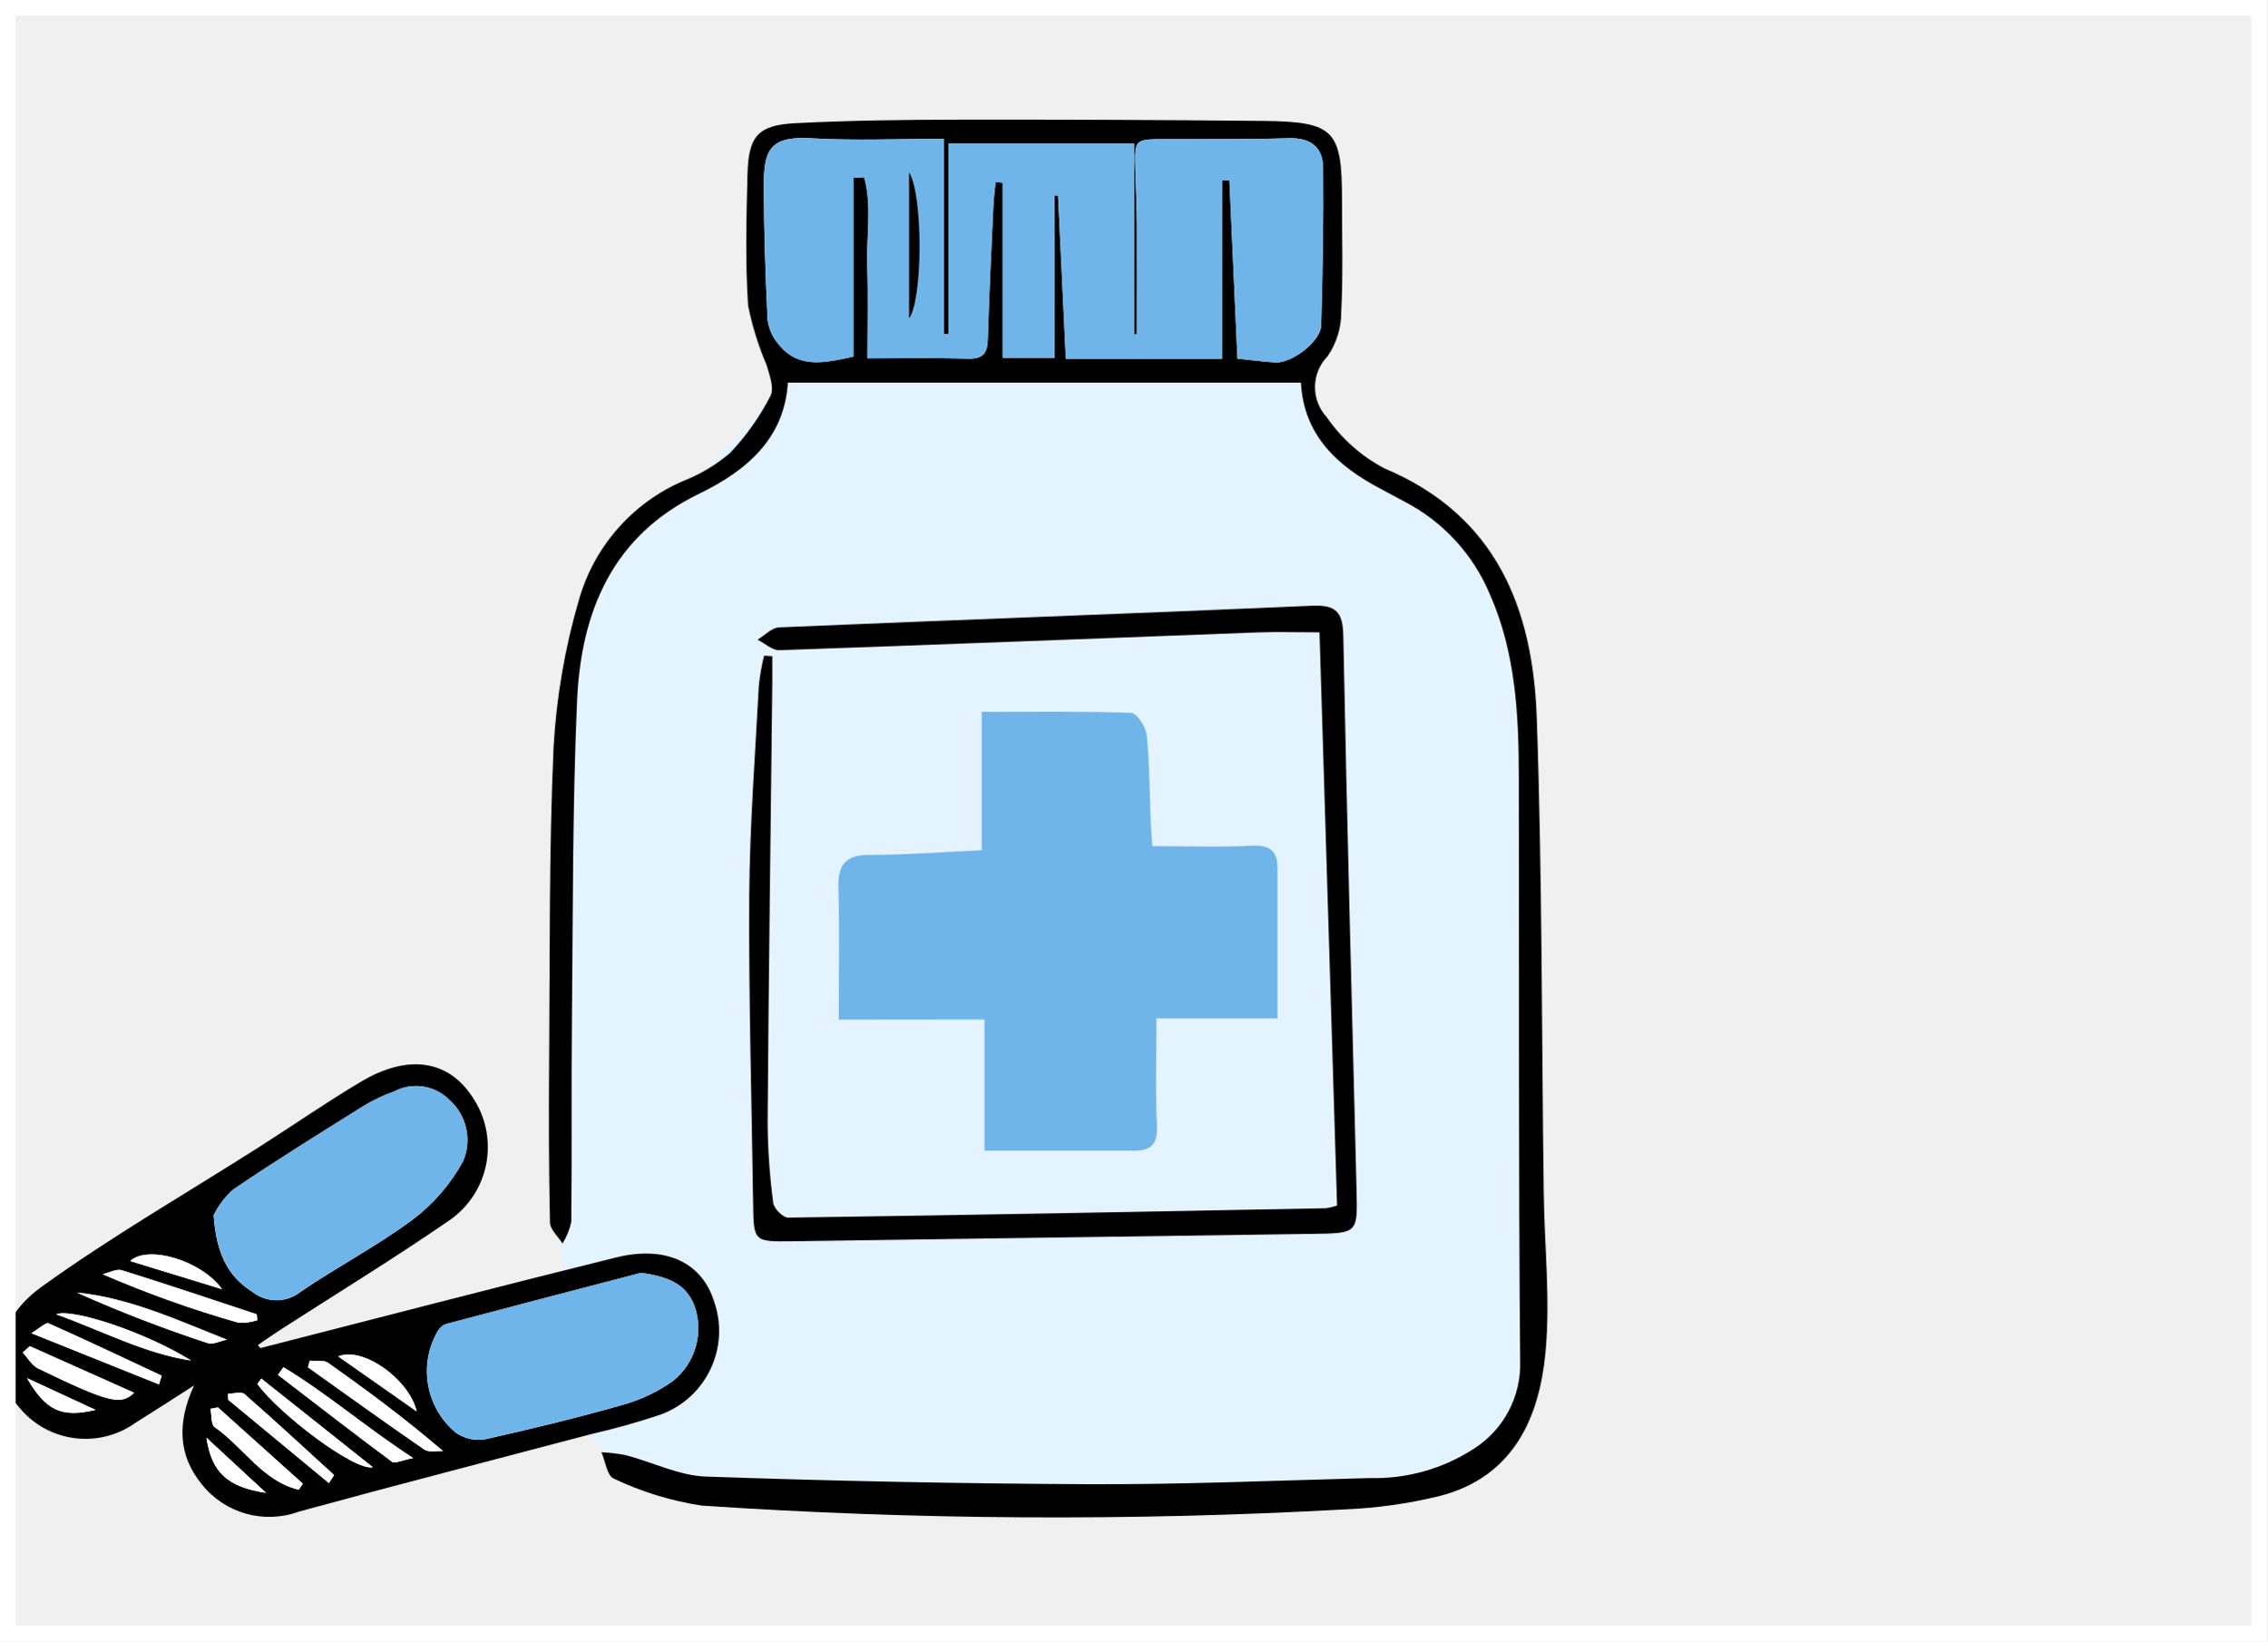
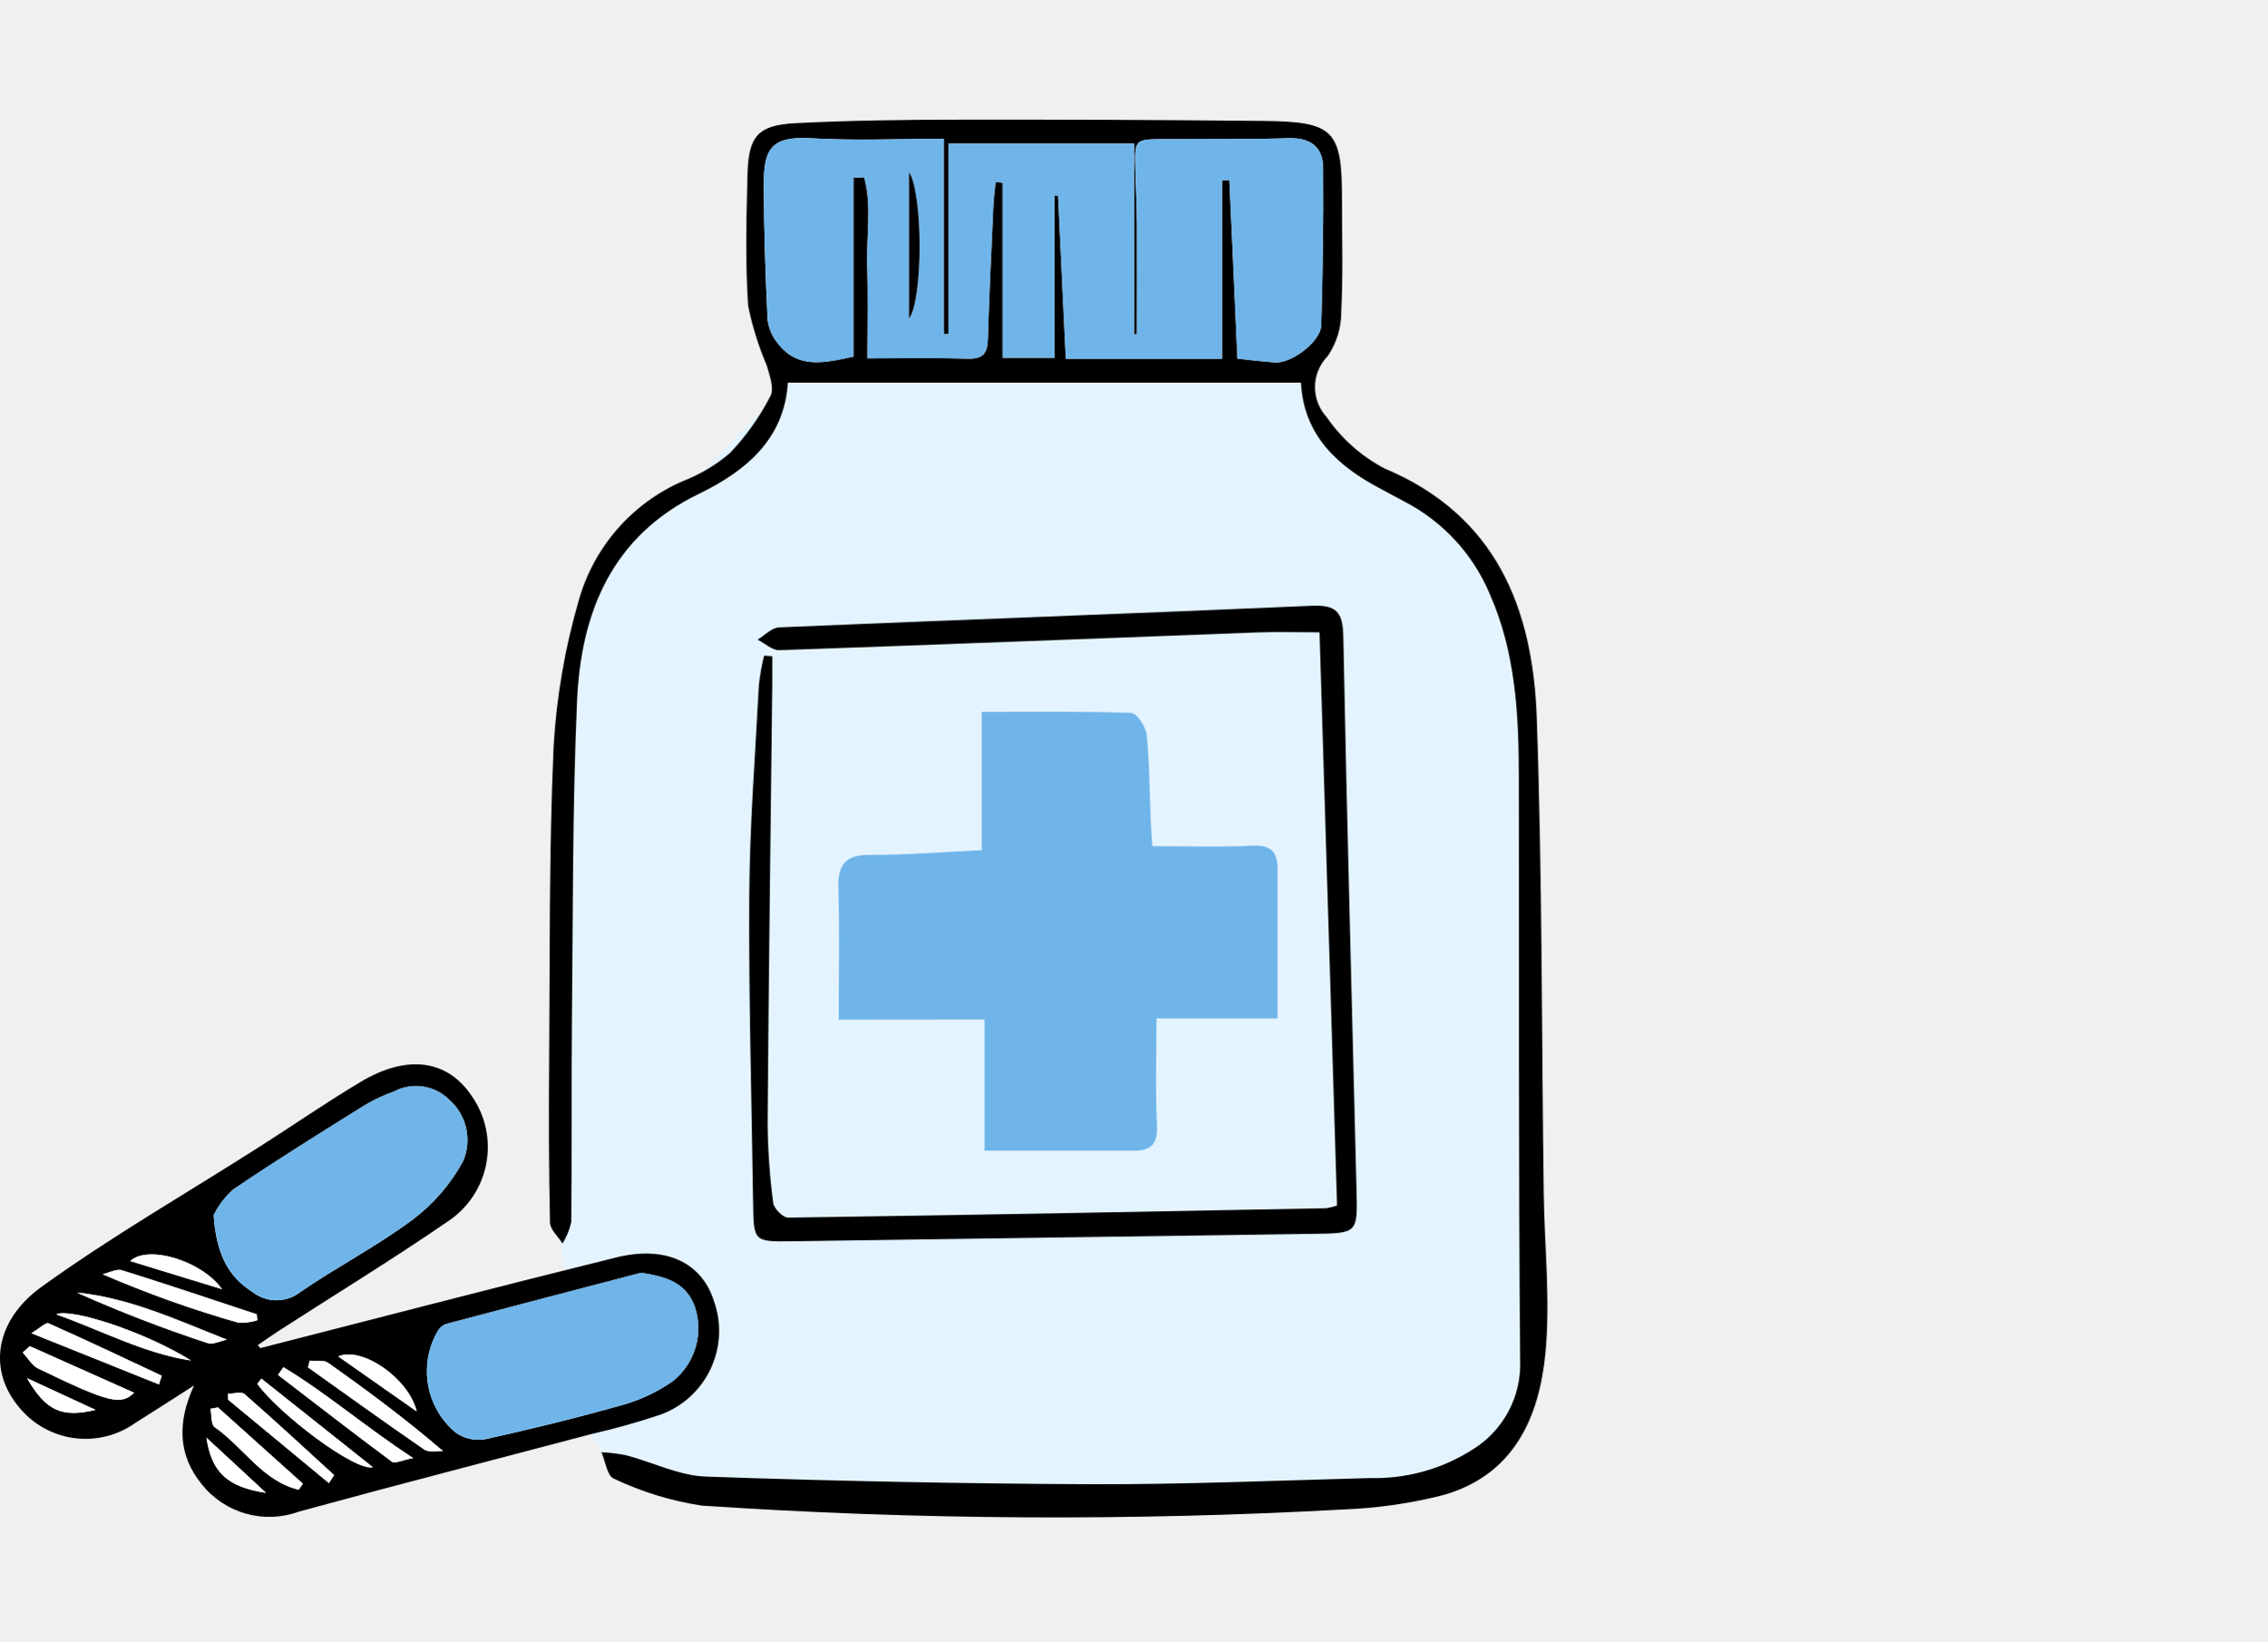
<svg xmlns="http://www.w3.org/2000/svg" width="145" height="105" viewBox="0 0 145 105">
  <g id="Group_250" data-name="Group 250" transform="translate(989.253 933.32)">
    <path id="Path_223" data-name="Path 223" d="M-858.062-870.665h32.815l3.574,5.887,1.926.7,3.228,1.744,1.562,1.588a13.294,13.294,0,0,1,1.484,1.484c.026.182.6,1.614.625,1.692s1.874,5.44,1.874,6.482a32.729,32.729,0,0,0,.182,3.566c.156,1.588.26,2.473.286,4.009s-.078,2.6-.026,3.176a24.106,24.106,0,0,1,.03,4.061,8.383,8.383,0,0,0-.187,3.124c.13,2.811.113,2.265.187,4.451a18.819,18.819,0,0,0,.126,3.7,38.572,38.572,0,0,1,.234,6.82,13.912,13.912,0,0,1-.234,3.124,33.433,33.433,0,0,0-.677,5.076c-.026,1.952.026,1.64-.026,2.6a18.288,18.288,0,0,1-1.327,4.347c-.286.443-1.38,2.369-2.265,2.5a19.6,19.6,0,0,1-4.061.859,33.886,33.886,0,0,1-4.686.234c-2.655-.1-3.254,0-5.571.052a30.646,30.646,0,0,1-5.571,0,32.2,32.2,0,0,0-4.867-.313c-1.8,0-17.233.722-18.873.452s-1.562.338-5.388-.591a31.171,31.171,0,0,1-5.883-1.943L-871-803.764l-1.848-13.718s.755-6.9.573-7.679a24.868,24.868,0,0,1-.416-3.514c.026-.443.312-15.567.312-15.567l1.015-12,4.243-6.065,2.812-1.848" transform="translate(-80.799 -38.18)" fill="#e3f3ff" />
    <path id="Path_224" data-name="Path 224" d="M-813.922-782.123c0-3.008.055-5.706-.022-8.4-.042-1.463.406-2.14,1.976-2.139,2.339,0,4.677-.183,7.189-.3v-8.849c3.3,0,6.438-.047,9.567.065.359.013.931.887.984,1.4.186,1.821.184,3.661.261,5.494.023.544.068,1.087.1,1.63,2.24,0,4.324.075,6.4-.029,1.149-.058,1.606.369,1.608,1.437,0,3.148,0,6.3,0,9.612H-793.6c0,2.392-.075,4.623.031,6.844.054,1.143-.334,1.617-1.419,1.618-3.141,0-6.283,0-9.611,0v-8.392Z" transform="translate(-121.686 -85.97)" fill="#70b5e9" />
    <path id="Path_225" data-name="Path 225" d="M-826.384-908.845H-859.2c-.225,3.576-2.621,5.629-5.7,7.121-5.536,2.683-7.536,7.554-7.783,13.238-.3,6.82-.261,13.654-.33,20.483-.043,4.282.005,8.565-.041,12.846a4.205,4.205,0,0,1-.562,1.382c-.281-.448-.794-.892-.8-1.346-.075-3.464-.081-6.929-.053-10.394.053-6.678-.015-13.362.285-20.029a42.139,42.139,0,0,1,1.627-9.427,11.8,11.8,0,0,1,6.656-7.579,10.432,10.432,0,0,0,3-1.792,15.7,15.7,0,0,0,2.59-3.655c.257-.479-.066-1.327-.25-1.97a19.534,19.534,0,0,1-1.183-3.806c-.184-2.792-.111-5.605-.038-8.407.064-2.44.674-3.139,3.077-3.262,3.457-.176,6.924-.218,10.387-.224q9.784-.017,19.568.081c4.5.049,4.993.6,4.992,5.044,0,2.4.074,4.8-.048,7.186a4.956,4.956,0,0,1-.87,2.822,2.827,2.827,0,0,0-.062,3.892,10.316,10.316,0,0,0,3.691,3.281c7.155,3,9.5,8.951,9.746,15.944.356,10.135.311,20.284.447,30.428.046,3.414.433,6.858.107,10.235-.382,3.956-1.937,7.925-6.834,9.151a31.02,31.02,0,0,1-6.033.841,336.267,336.267,0,0,1-41.1-.246,20.148,20.148,0,0,1-5.624-1.728c-.418-.165-.532-1.1-.786-1.685a11.044,11.044,0,0,1,1.569.189c1.71.451,3.394,1.308,5.111,1.368q12.288.434,24.588.489c5.955.02,11.911-.232,17.866-.394a11.645,11.645,0,0,0,6.664-1.874,6.4,6.4,0,0,0,2.964-5.648c-.108-12.439-.062-24.878-.084-37.317-.007-3.988-.2-7.951-1.847-11.684a11.82,11.82,0,0,0-5.477-5.949c-.5-.258-.985-.534-1.481-.794C-824.05-903.5-826.2-905.462-826.384-908.845Zm-10.5-3.094-.172.013v-12.205h-11.872v12.185h-.3v-12.494c-2.932,0-5.734.129-8.518-.037-2.675-.159-3,.853-2.994,3.039.007,2.853.1,5.707.239,8.557a3,3,0,0,0,.7,1.58c1.253,1.569,2.888,1.213,4.8.791v-11.44l.678-.031c.514,1.837.134,3.774.2,5.654.065,1.965.014,3.933.014,5.929,2.169,0,4.3-.042,6.419.019.935.027,1.251-.305,1.278-1.215.083-2.851.226-5.7.356-8.551.023-.51.095-1.019.144-1.528l.453.038v11.2h3.316v-10.389l.221.006c.165,3.439.329,6.879.5,10.446h9.991v-11.4l.47-.02q.258,5.7.516,11.414c.89.092,1.646.191,2.406.243,1.055.073,2.92-1.333,2.95-2.369.1-3.361.156-6.725.125-10.086-.013-1.334-.819-1.936-2.227-1.89-2.647.086-5.3.049-7.948.061-1.894.009-1.895.007-1.84,1.977.033,1.172.091,2.343.1,3.515C-836.869-916.6-836.88-914.269-836.88-911.94Z" transform="translate(-79.663 0)" />
    <path id="Path_226" data-name="Path 226" d="M-972.6-709.935c7.586-1.939,15.162-3.92,22.763-5.8,3.183-.786,5.478.339,6.249,2.8A5.7,5.7,0,0,1-947-705.682a45.406,45.406,0,0,1-4.4,1.238c-6.248,1.655-12.508,3.264-18.743,4.97a5.5,5.5,0,0,1-6.2-1.746c-1.551-1.889-1.568-4-.5-6.326-1.25.8-2.493,1.609-3.753,2.394a5.482,5.482,0,0,1-6.915-.442c-2.663-2.532-2.207-6.006.9-8.249,4.492-3.242,9.322-6.016,14-9,2.148-1.369,4.244-2.823,6.43-4.125,3.013-1.8,5.589-1.4,7.133.956a5.7,5.7,0,0,1-1.57,7.977c-3.523,2.422-7.177,4.655-10.772,6.973-.466.3-.916.624-1.374.937Zm-2.991-8.5c.171,2.409.88,3.9,2.49,4.912a2.476,2.476,0,0,0,3.073-.01c2.353-1.609,4.907-2.934,7.186-4.633a11.648,11.648,0,0,0,3.2-3.711,3.43,3.43,0,0,0-.876-3.943,3.01,3.01,0,0,0-3.537-.529,10.525,10.525,0,0,0-1.927.911c-2.806,1.755-5.622,3.5-8.358,5.359A5.437,5.437,0,0,0-975.593-718.436Zm27.344,3.684c-4.17,1.089-8.341,2.174-12.506,3.283a1.055,1.055,0,0,0-.521.476,5.1,5.1,0,0,0,1.188,6.476,2.537,2.537,0,0,0,1.87.413c2.973-.66,5.935-1.388,8.865-2.219a10.528,10.528,0,0,0,3.135-1.5,4.335,4.335,0,0,0,1.383-4.819C-945.421-714.166-946.71-714.516-948.249-714.752Zm-24.545,3.033-.043-.381c-2.869-.948-5.732-1.917-8.617-2.815-.351-.109-.821.159-1.235.252a70.724,70.724,0,0,0,8.678,3.1A3.159,3.159,0,0,0-972.794-711.718Zm3.345,2.591-.111.421c2.475,1.761,4.939,3.539,7.442,5.26.287.2.794.075,1.2.1-2.431-2.084-4.87-3.892-7.347-5.645C-968.55-709.192-969.049-709.09-969.449-709.128Zm-1.68.414-.347.491c2.425,1.862,4.841,3.736,7.294,5.559.182.135.638-.1,1.355-.235C-965.9-704.905-968.358-707.049-971.129-708.714Zm-3.611-1.76c-3.18-1.252-6.228-2.676-9.591-3.009a86.849,86.849,0,0,0,8.356,3.227C-975.627-710.138-975.155-710.392-974.74-710.474Zm-.576,4.333-.479.091c.083.4.027,1,.271,1.173,1.829,1.271,3.066,3.454,5.37,4l.269-.385Zm-12.035-3.918-.448.409c.326.348.588.829.989,1.023,4.52,2.187,5.282,2.373,6.132,1.548Zm19.13,8.756.334-.511c-1.9-1.734-3.79-3.484-5.727-5.178-.2-.178-.7-.024-1.056-.024l.009.383Zm-8.812-7.835c-2.936-1.828-7.638-3.367-8.627-2.956C-982.69-711.033-980.028-709.594-977.031-709.138Zm-2.058,1.525.184-.553c-2.408-1.128-4.809-2.27-7.238-3.35-.175-.078-.555.305-1.1.631Zm13.684,5.3-7.137-5.672-.253.34C-971.421-705.739-966.569-702.046-965.405-702.314Zm2.8-3.572c-.5-2.108-3.5-4.177-5.013-3.516Zm-18.325-9.618,5.875,1.8C-976.36-715.54-979.812-716.554-980.927-715.5Zm8.692,14.829-3.812-3.528C-975.73-702.009-974.717-701.041-972.235-700.674Zm-10.9-5.307-4.387-2.03C-986.311-705.928-985.323-705.463-983.137-705.981Z" transform="translate(0 -137.146)" />
    <path id="Path_227" data-name="Path 227" d="M-796.115-822.307c-1.464,0-2.727-.04-3.987.006-10.187.38-20.373.785-30.56,1.135-.457.016-.93-.438-1.395-.673.457-.273.905-.766,1.373-.785,11.356-.481,22.715-.885,34.07-1.382,1.557-.068,1.99.388,2.02,1.935.231,11.825.552,23.648.847,35.472.068,2.748.071,2.733-2.819,2.773q-16.667.232-33.333.474c-2.407.032-2.407,0-2.442-2.415-.094-6.575-.289-13.151-.247-19.726.029-4.481.38-8.961.614-13.44a14.924,14.924,0,0,1,.333-1.88l.526.034c0,.552.005,1.105,0,1.657-.106,9.378-.233,18.756-.3,28.134a41.218,41.218,0,0,0,.358,5.181c.043.361.627.948.955.943,11.467-.162,22.934-.381,34.4-.6a3.842,3.842,0,0,0,.71-.177Q-795.555-803.971-796.115-822.307Z" transform="translate(-108.743 -70.563)" />
    <path id="Path_228" data-name="Path 228" d="M-805.669-909.274c0-2.33.011-4.659,0-6.988-.008-1.172-.066-2.343-.1-3.515-.055-1.97-.054-1.969,1.84-1.977,2.649-.012,5.3.026,7.948-.061,1.408-.046,2.214.556,2.227,1.89.031,3.361-.025,6.725-.125,10.086-.031,1.036-1.9,2.442-2.95,2.369-.76-.052-1.516-.151-2.406-.243q-.259-5.717-.516-11.414l-.47.02v11.4h-9.99c-.171-3.567-.335-7.007-.5-10.446l-.221-.006v10.389h-3.316v-11.2l-.453-.038c-.049.509-.121,1.017-.144,1.527-.13,2.85-.273,5.7-.356,8.551-.027.91-.342,1.242-1.278,1.215-2.123-.061-4.25-.019-6.419-.019,0-2,.05-3.964-.014-5.929-.062-1.88.317-3.817-.2-5.654l-.678.031v11.441c-1.908.422-3.543.778-4.8-.791a3.006,3.006,0,0,1-.7-1.58c-.139-2.849-.232-5.7-.239-8.557-.005-2.186.319-3.2,2.994-3.039,2.784.165,5.586.037,8.518.037v12.494h.3v-12.185h11.872v12.205Zm-14.571-1c.893-1.191.912-7.937,0-9.366Z" transform="translate(-110.873 -2.666)" fill="#70b5e9" />
    <path id="Path_229" data-name="Path 229" d="M-944.593-715.233a5.439,5.439,0,0,1,1.249-1.645c2.736-1.861,5.552-3.6,8.358-5.359a10.516,10.516,0,0,1,1.927-.91,3.01,3.01,0,0,1,3.537.528,3.429,3.429,0,0,1,.876,3.943,11.646,11.646,0,0,1-3.2,3.711c-2.28,1.7-4.834,3.025-7.187,4.633a2.476,2.476,0,0,1-3.073.01C-943.713-711.335-944.422-712.824-944.593-715.233Z" transform="translate(-31 -140.349)" fill="#70b5e9" />
    <path id="Path_230" data-name="Path 230" d="M-886.3-684.48c1.539.236,2.828.586,3.414,2.111a4.335,4.335,0,0,1-1.383,4.819,10.524,10.524,0,0,1-3.135,1.5c-2.93.831-5.892,1.559-8.865,2.219a2.537,2.537,0,0,1-1.87-.413,5.1,5.1,0,0,1-1.188-6.476,1.056,1.056,0,0,1,.521-.476C-894.637-682.306-890.465-683.391-886.3-684.48Z" transform="translate(-61.954 -167.418)" fill="#70b5e9" />
    <path id="Path_231" data-name="Path 231" d="M-957.9-681.875a3.16,3.16,0,0,1-1.217.16,70.713,70.713,0,0,1-8.678-3.1c.414-.093.884-.362,1.235-.252,2.885.9,5.747,1.868,8.617,2.815Z" transform="translate(-14.897 -166.99)" fill="#fff" />
    <path id="Path_232" data-name="Path 232" d="M-963.569-677.322c-.415.082-.888.336-1.235.219a86.856,86.856,0,0,1-8.356-3.228C-969.8-680-966.749-678.574-963.569-677.322Z" transform="translate(-11.171 -170.298)" fill="#fff" />
    <path id="Path_233" data-name="Path 233" d="M-984.049-669.137l6.673,2.98c-.85.825-1.612.639-6.132-1.548-.4-.194-.663-.675-.989-1.023Z" transform="translate(-3.301 -178.068)" fill="#fff" />
    <path id="Path_234" data-name="Path 234" d="M-968.874-672.989c-3-.456-5.659-1.895-8.627-2.956C-976.512-676.356-971.81-674.817-968.874-672.989Z" transform="translate(-8.157 -173.296)" fill="#fff" />
    <path id="Path_235" data-name="Path 235" d="M-974.539-670.024-982.7-673.3c.55-.326.93-.709,1.1-.631,2.429,1.08,4.83,2.223,7.238,3.35Z" transform="translate(-4.55 -174.736)" fill="#fff" />
    <path id="Path_236" data-name="Path 236" d="M-962.032-687.9c1.115-1.051,4.567-.037,5.875,1.8Z" transform="translate(-18.895 -164.75)" fill="#fff" />
    <g id="Group_249" data-name="Group 249" transform="translate(-976.048 -846.673)">
      <path id="Path_237" data-name="Path 237" d="M-924.757-666.093c.4.038.9-.065,1.183.137,2.477,1.753,4.916,3.561,7.347,5.645-.405-.026-.912.1-1.2-.1-2.5-1.721-4.966-3.5-7.442-5.26Z" transform="translate(931.356 666.492)" fill="#fff" />
      <path id="Path_238" data-name="Path 238" d="M-930.786-664.739c2.771,1.664,5.225,3.808,8.3,5.815-.717.136-1.173.37-1.355.235-2.454-1.823-4.869-3.7-7.294-5.559Z" transform="translate(935.704 665.552)" fill="#fff" />
      <path id="Path_239" data-name="Path 239" d="M-944.772-656.327l5.432,4.88-.269.385c-2.3-.547-3.541-2.731-5.37-4-.244-.17-.188-.771-.271-1.173Z" transform="translate(945.504 659.713)" fill="#fff" />
      <path id="Path_240" data-name="Path 240" d="M-935.121-653.615l-6.439-5.329-.009-.383c.359,0,.852-.154,1.056.024,1.937,1.694,3.825,3.444,5.727,5.178Z" transform="translate(942.948 661.839)" fill="#fff" />
      <path id="Path_241" data-name="Path 241" d="M-928.055-656.686c-1.164.267-6.016-3.425-7.39-5.331l.253-.34Z" transform="translate(938.698 663.899)" fill="#fff" />
      <path id="Path_242" data-name="Path 242" d="M-913.5-663.756l-5.013-3.516C-916.993-667.933-913.993-665.864-913.5-663.756Z" transform="translate(926.942 667.397)" fill="#fff" />
      <path id="Path_243" data-name="Path 243" d="M-942.267-646.462c-2.482-.366-3.495-1.335-3.812-3.528Z" transform="translate(946.079 655.314)" fill="#fff" />
    </g>
    <path id="Path_244" data-name="Path 244" d="M-979.213-660.413c-2.186.518-3.174.054-4.387-2.03Z" transform="translate(-3.924 -182.714)" fill="#fff" />
    <path id="Path_245" data-name="Path 245" d="M-799.172-905.319v-9.366C-798.26-913.255-798.279-906.51-799.172-905.319Z" transform="translate(-131.942 -7.624)" />
  </g>
-   <g id="Rectangle_196" data-name="Rectangle 196" fill="none" stroke="#fff" stroke-width="1">
+   <g id="Rectangle_196" data-name="Rectangle 196" fill="none" stroke="transparent" stroke-width="1">
    <rect width="145" height="105" stroke="none" />
    <rect x="0.5" y="0.5" width="144" height="104" fill="none" />
  </g>
</svg>
